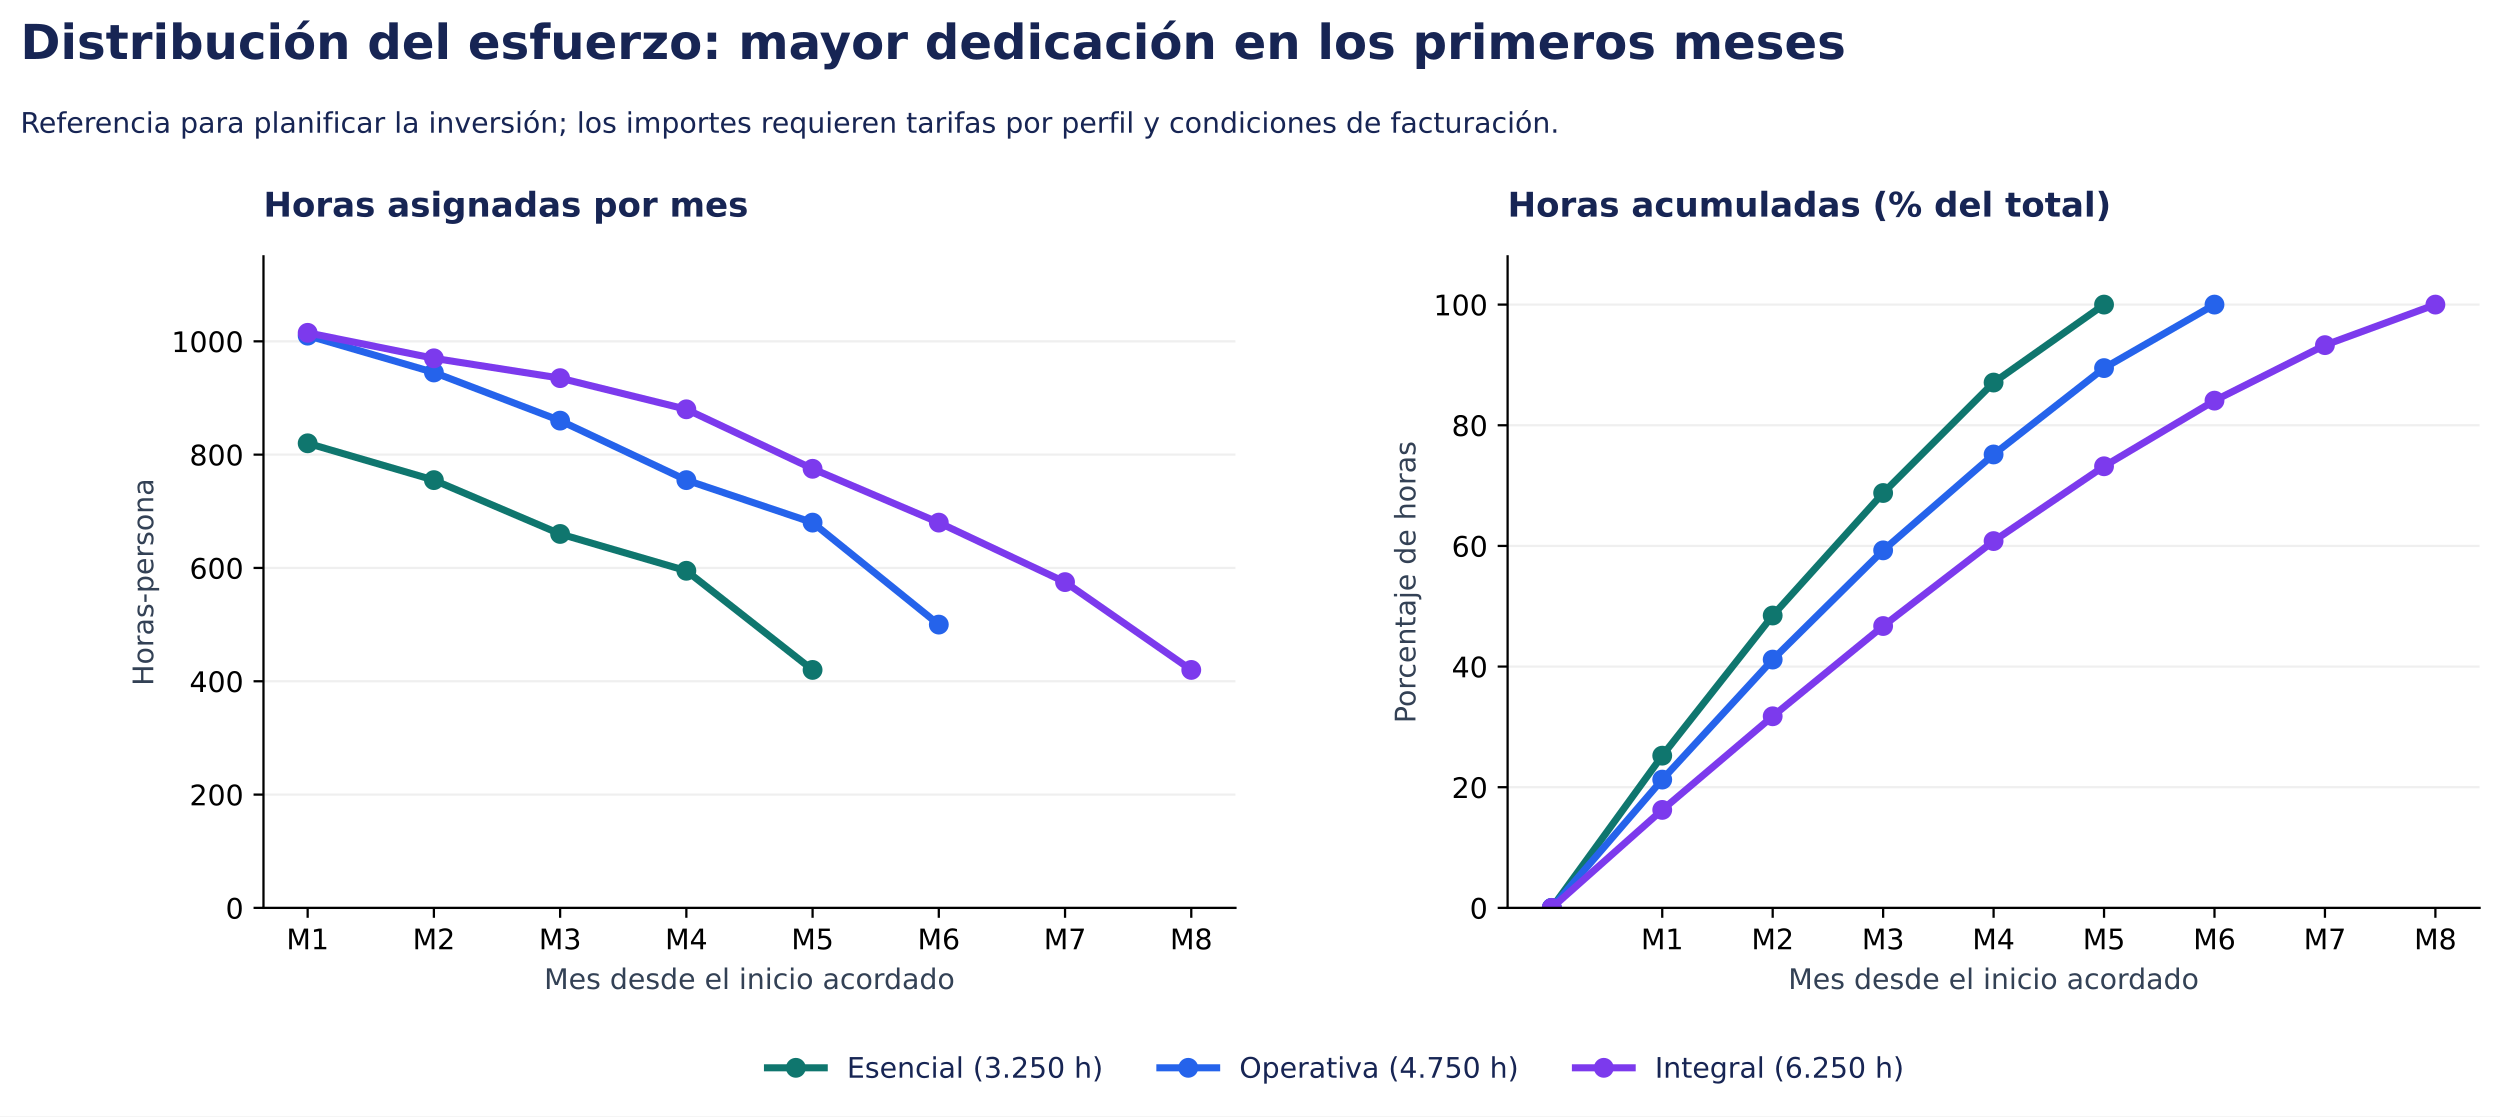
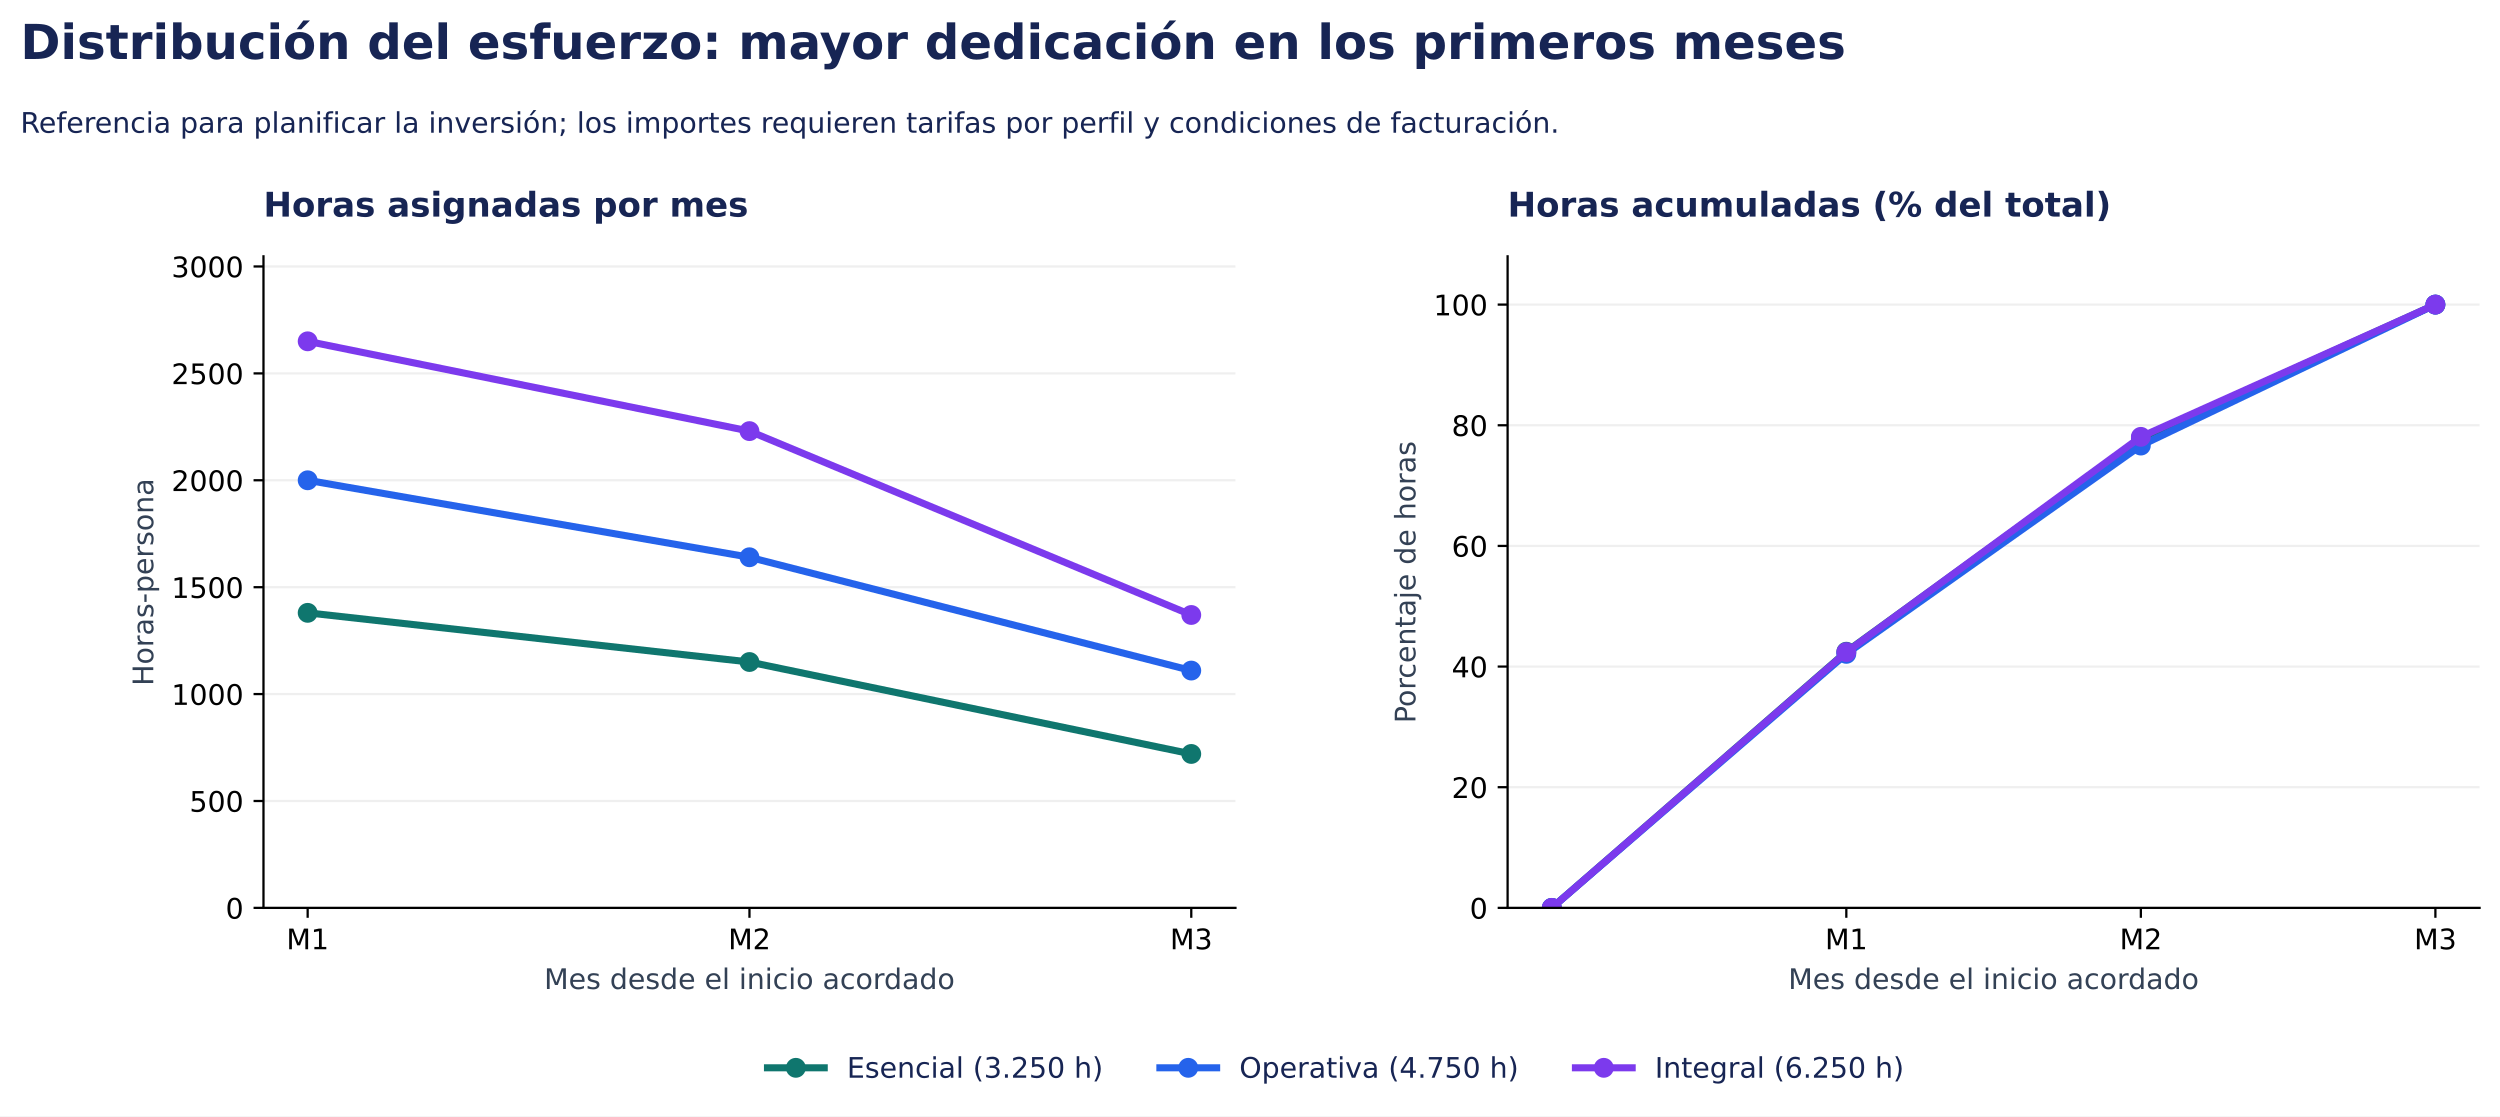
<svg xmlns="http://www.w3.org/2000/svg" xmlns:xlink="http://www.w3.org/1999/xlink" width="881.28pt" height="393.52pt" viewBox="0 0 881.28 393.52" version="1.1">
  <defs>
    <style type="text/css">*{stroke-linejoin: round; stroke-linecap: butt}</style>
  </defs>
  <g id="figure_1">
    <g id="patch_1">
      <path d="M 0 393.52 L 881.28 393.52 L 881.28 0 L 0 0 z " style="fill: #ffffff" />
    </g>
    <g id="axes_1">
      <g id="patch_2">
        <path d="M 92.88 320.04 L 435.512 320.04 L 435.512 90.36 L 92.88 90.36 z " style="fill: #ffffff" />
      </g>
      <g id="matplotlib.axis_1">
        <g id="xtick_1">
          <g id="line2d_1">
            <defs>
              <path id="m0badc319b7" d="M 0 0 L 0 3.5 " style="stroke: #000000; stroke-width: 0.8" />
            </defs>
            <g>
              <use xlink:href="#m0badc319b7" x="108.454" y="320.04" style="stroke: #000000; stroke-width: 0.8" />
            </g>
          </g>
          <g id="text_1">
            <text style="font-size: 10px; font-family: 'DejaVu Sans'; text-anchor: middle" x="108.454" y="334.638" transform="rotate(-0 108.4542 334.6377)">M1</text>
          </g>
        </g>
        <g id="xtick_2">
          <g id="line2d_2">
            <g>
-               <use xlink:href="#m0badc319b7" x="152.952" y="320.04" style="stroke: #000000; stroke-width: 0.8" />
+               <use xlink:href="#m0badc319b7" x="264.196" y="320.04" style="stroke: #000000; stroke-width: 0.8" />
            </g>
          </g>
          <g id="text_2">
-             <text style="font-size: 10px; font-family: 'DejaVu Sans'; text-anchor: middle" x="152.952" y="334.638" transform="rotate(-0 152.9518 334.6377)">M2</text>
+             <text style="font-size: 10px; font-family: 'DejaVu Sans'; text-anchor: middle" x="264.196" y="334.638" transform="rotate(-0 264.1958 334.6377)">M2</text>
          </g>
        </g>
        <g id="xtick_3">
          <g id="line2d_3">
            <g>
-               <use xlink:href="#m0badc319b7" x="197.449" y="320.04" style="stroke: #000000; stroke-width: 0.8" />
+               <use xlink:href="#m0badc319b7" x="419.937" y="320.04" style="stroke: #000000; stroke-width: 0.8" />
            </g>
          </g>
          <g id="text_3">
-             <text style="font-size: 10px; font-family: 'DejaVu Sans'; text-anchor: middle" x="197.449" y="334.638" transform="rotate(-0 197.4494 334.6377)">M3</text>
-           </g>
-         </g>
-         <g id="xtick_4">
-           <g id="line2d_4">
-             <g>
-               <use xlink:href="#m0badc319b7" x="241.947" y="320.04" style="stroke: #000000; stroke-width: 0.8" />
-             </g>
-           </g>
-           <g id="text_4">
-             <text style="font-size: 10px; font-family: 'DejaVu Sans'; text-anchor: middle" x="241.947" y="334.638" transform="rotate(-0 241.947 334.6377)">M4</text>
-           </g>
-         </g>
-         <g id="xtick_5">
-           <g id="line2d_5">
-             <g>
-               <use xlink:href="#m0badc319b7" x="286.445" y="320.04" style="stroke: #000000; stroke-width: 0.8" />
-             </g>
-           </g>
-           <g id="text_5">
-             <text style="font-size: 10px; font-family: 'DejaVu Sans'; text-anchor: middle" x="286.445" y="334.638" transform="rotate(-0 286.4446 334.6377)">M5</text>
-           </g>
-         </g>
-         <g id="xtick_6">
-           <g id="line2d_6">
-             <g>
-               <use xlink:href="#m0badc319b7" x="330.942" y="320.04" style="stroke: #000000; stroke-width: 0.8" />
-             </g>
-           </g>
-           <g id="text_6">
-             <text style="font-size: 10px; font-family: 'DejaVu Sans'; text-anchor: middle" x="330.942" y="334.638" transform="rotate(-0 330.9422 334.6377)">M6</text>
-           </g>
-         </g>
-         <g id="xtick_7">
-           <g id="line2d_7">
-             <g>
-               <use xlink:href="#m0badc319b7" x="375.44" y="320.04" style="stroke: #000000; stroke-width: 0.8" />
-             </g>
-           </g>
-           <g id="text_7">
-             <text style="font-size: 10px; font-family: 'DejaVu Sans'; text-anchor: middle" x="375.44" y="334.638" transform="rotate(-0 375.4398 334.6377)">M7</text>
-           </g>
-         </g>
-         <g id="xtick_8">
-           <g id="line2d_8">
-             <g>
-               <use xlink:href="#m0badc319b7" x="419.937" y="320.04" style="stroke: #000000; stroke-width: 0.8" />
-             </g>
-           </g>
-           <g id="text_8">
-             <text style="font-size: 10px; font-family: 'DejaVu Sans'; text-anchor: middle" x="419.937" y="334.638" transform="rotate(-0 419.9374 334.6377)">M8</text>
-           </g>
-         </g>
-         <g id="text_9">
+             <text style="font-size: 10px; font-family: 'DejaVu Sans'; text-anchor: middle" x="419.937" y="334.638" transform="rotate(-0 419.9374 334.6377)">M3</text>
+           </g>
+         </g>
+         <g id="text_4">
          <text style="font-size: 10px; font-family: 'DejaVu Sans'; text-anchor: middle; fill: #334155" x="264.196" y="348.638" transform="rotate(-0 264.1958 348.6384)">Mes desde el inicio acordado</text>
        </g>
      </g>
      <g id="matplotlib.axis_2">
        <g id="ytick_1">
-           <g id="line2d_9">
+           <g id="line2d_4">
            <path d="M 92.88 320.04 L 435.512 320.04 " clip-path="url(#pc4f6196207)" style="fill: none; stroke: #b0b0b0; stroke-opacity: 0.2; stroke-width: 0.8; stroke-linecap: square" />
          </g>
-           <g id="line2d_10">
+           <g id="line2d_5">
            <defs>
              <path id="m43af5d6185" d="M 0 0 L -3.5 0 " style="stroke: #000000; stroke-width: 0.8" />
            </defs>
            <g>
              <use xlink:href="#m43af5d6185" x="92.88" y="320.04" style="stroke: #000000; stroke-width: 0.8" />
            </g>
          </g>
+           <g id="text_5">
+             <text style="font-size: 10px; font-family: 'DejaVu Sans'; text-anchor: end" x="85.88" y="323.839" transform="rotate(-0 85.88 323.8388)">0</text>
+           </g>
+         </g>
+         <g id="ytick_2">
+           <g id="line2d_6">
+             <path d="M 92.88 282.357 L 435.512 282.357 " clip-path="url(#pc4f6196207)" style="fill: none; stroke: #b0b0b0; stroke-opacity: 0.2; stroke-width: 0.8; stroke-linecap: square" />
+           </g>
+           <g id="line2d_7">
+             <g>
+               <use xlink:href="#m43af5d6185" x="92.88" y="282.357" style="stroke: #000000; stroke-width: 0.8" />
+             </g>
+           </g>
+           <g id="text_6">
+             <text style="font-size: 10px; font-family: 'DejaVu Sans'; text-anchor: end" x="85.88" y="286.155" transform="rotate(-0 85.88 286.1555)">500</text>
+           </g>
+         </g>
+         <g id="ytick_3">
+           <g id="line2d_8">
+             <path d="M 92.88 244.673 L 435.512 244.673 " clip-path="url(#pc4f6196207)" style="fill: none; stroke: #b0b0b0; stroke-opacity: 0.2; stroke-width: 0.8; stroke-linecap: square" />
+           </g>
+           <g id="line2d_9">
+             <g>
+               <use xlink:href="#m43af5d6185" x="92.88" y="244.673" style="stroke: #000000; stroke-width: 0.8" />
+             </g>
+           </g>
+           <g id="text_7">
+             <text style="font-size: 10px; font-family: 'DejaVu Sans'; text-anchor: end" x="85.88" y="248.472" transform="rotate(-0 85.88 248.4721)">1000</text>
+           </g>
+         </g>
+         <g id="ytick_4">
+           <g id="line2d_10">
+             <path d="M 92.88 206.99 L 435.512 206.99 " clip-path="url(#pc4f6196207)" style="fill: none; stroke: #b0b0b0; stroke-opacity: 0.2; stroke-width: 0.8; stroke-linecap: square" />
+           </g>
+           <g id="line2d_11">
+             <g>
+               <use xlink:href="#m43af5d6185" x="92.88" y="206.99" style="stroke: #000000; stroke-width: 0.8" />
+             </g>
+           </g>
+           <g id="text_8">
+             <text style="font-size: 10px; font-family: 'DejaVu Sans'; text-anchor: end" x="85.88" y="210.789" transform="rotate(-0 85.88 210.7888)">1500</text>
+           </g>
+         </g>
+         <g id="ytick_5">
+           <g id="line2d_12">
+             <path d="M 92.88 169.307 L 435.512 169.307 " clip-path="url(#pc4f6196207)" style="fill: none; stroke: #b0b0b0; stroke-opacity: 0.2; stroke-width: 0.8; stroke-linecap: square" />
+           </g>
+           <g id="line2d_13">
+             <g>
+               <use xlink:href="#m43af5d6185" x="92.88" y="169.307" style="stroke: #000000; stroke-width: 0.8" />
+             </g>
+           </g>
+           <g id="text_9">
+             <text style="font-size: 10px; font-family: 'DejaVu Sans'; text-anchor: end" x="85.88" y="173.105" transform="rotate(-0 85.88 173.1054)">2000</text>
+           </g>
+         </g>
+         <g id="ytick_6">
+           <g id="line2d_14">
+             <path d="M 92.88 131.623 L 435.512 131.623 " clip-path="url(#pc4f6196207)" style="fill: none; stroke: #b0b0b0; stroke-opacity: 0.2; stroke-width: 0.8; stroke-linecap: square" />
+           </g>
+           <g id="line2d_15">
+             <g>
+               <use xlink:href="#m43af5d6185" x="92.88" y="131.623" style="stroke: #000000; stroke-width: 0.8" />
+             </g>
+           </g>
          <g id="text_10">
-             <text style="font-size: 10px; font-family: 'DejaVu Sans'; text-anchor: end" x="85.88" y="323.839" transform="rotate(-0 85.88 323.8388)">0</text>
-           </g>
-         </g>
-         <g id="ytick_2">
-           <g id="line2d_11">
-             <path d="M 92.88 280.096 L 435.512 280.096 " clip-path="url(#pc4f6196207)" style="fill: none; stroke: #b0b0b0; stroke-opacity: 0.2; stroke-width: 0.8; stroke-linecap: square" />
-           </g>
-           <g id="line2d_12">
-             <g>
-               <use xlink:href="#m43af5d6185" x="92.88" y="280.096" style="stroke: #000000; stroke-width: 0.8" />
+             <text style="font-size: 10px; font-family: 'DejaVu Sans'; text-anchor: end" x="85.88" y="135.422" transform="rotate(-0 85.88 135.4221)">2500</text>
+           </g>
+         </g>
+         <g id="ytick_7">
+           <g id="line2d_16">
+             <path d="M 92.88 93.94 L 435.512 93.94 " clip-path="url(#pc4f6196207)" style="fill: none; stroke: #b0b0b0; stroke-opacity: 0.2; stroke-width: 0.8; stroke-linecap: square" />
+           </g>
+           <g id="line2d_17">
+             <g>
+               <use xlink:href="#m43af5d6185" x="92.88" y="93.94" style="stroke: #000000; stroke-width: 0.8" />
            </g>
          </g>
          <g id="text_11">
-             <text style="font-size: 10px; font-family: 'DejaVu Sans'; text-anchor: end" x="85.88" y="283.894" transform="rotate(-0 85.88 283.8945)">200</text>
-           </g>
-         </g>
-         <g id="ytick_3">
-           <g id="line2d_13">
-             <path d="M 92.88 240.151 L 435.512 240.151 " clip-path="url(#pc4f6196207)" style="fill: none; stroke: #b0b0b0; stroke-opacity: 0.2; stroke-width: 0.8; stroke-linecap: square" />
-           </g>
-           <g id="line2d_14">
-             <g>
-               <use xlink:href="#m43af5d6185" x="92.88" y="240.151" style="stroke: #000000; stroke-width: 0.8" />
-             </g>
-           </g>
-           <g id="text_12">
-             <text style="font-size: 10px; font-family: 'DejaVu Sans'; text-anchor: end" x="85.88" y="243.95" transform="rotate(-0 85.88 243.9501)">400</text>
-           </g>
-         </g>
-         <g id="ytick_4">
-           <g id="line2d_15">
-             <path d="M 92.88 200.207 L 435.512 200.207 " clip-path="url(#pc4f6196207)" style="fill: none; stroke: #b0b0b0; stroke-opacity: 0.2; stroke-width: 0.8; stroke-linecap: square" />
-           </g>
-           <g id="line2d_16">
-             <g>
-               <use xlink:href="#m43af5d6185" x="92.88" y="200.207" style="stroke: #000000; stroke-width: 0.8" />
-             </g>
-           </g>
-           <g id="text_13">
-             <text style="font-size: 10px; font-family: 'DejaVu Sans'; text-anchor: end" x="85.88" y="204.006" transform="rotate(-0 85.88 204.0058)">600</text>
-           </g>
-         </g>
-         <g id="ytick_5">
-           <g id="line2d_17">
-             <path d="M 92.88 160.263 L 435.512 160.263 " clip-path="url(#pc4f6196207)" style="fill: none; stroke: #b0b0b0; stroke-opacity: 0.2; stroke-width: 0.8; stroke-linecap: square" />
-           </g>
-           <g id="line2d_18">
-             <g>
-               <use xlink:href="#m43af5d6185" x="92.88" y="160.263" style="stroke: #000000; stroke-width: 0.8" />
-             </g>
-           </g>
-           <g id="text_14">
-             <text style="font-size: 10px; font-family: 'DejaVu Sans'; text-anchor: end" x="85.88" y="164.061" transform="rotate(-0 85.88 164.0614)">800</text>
-           </g>
-         </g>
-         <g id="ytick_6">
-           <g id="line2d_19">
-             <path d="M 92.88 120.318 L 435.512 120.318 " clip-path="url(#pc4f6196207)" style="fill: none; stroke: #b0b0b0; stroke-opacity: 0.2; stroke-width: 0.8; stroke-linecap: square" />
-           </g>
-           <g id="line2d_20">
-             <g>
-               <use xlink:href="#m43af5d6185" x="92.88" y="120.318" style="stroke: #000000; stroke-width: 0.8" />
-             </g>
-           </g>
-           <g id="text_15">
-             <text style="font-size: 10px; font-family: 'DejaVu Sans'; text-anchor: end" x="85.88" y="124.117" transform="rotate(-0 85.88 124.1171)">1000</text>
-           </g>
-         </g>
-         <g id="text_16">
+             <text style="font-size: 10px; font-family: 'DejaVu Sans'; text-anchor: end" x="85.88" y="97.739" transform="rotate(-0 85.88 97.73875)">3000</text>
+           </g>
+         </g>
+         <g id="text_12">
          <text style="font-size: 10px; font-family: 'DejaVu Sans'; text-anchor: middle; fill: #334155" x="54.028" y="205.2" transform="rotate(-90 54.02766 205.2)">Horas-persona</text>
        </g>
      </g>
-       <g id="line2d_21">
-         <path d="M 108.454 156.268 L 152.952 169.25 L 197.449 188.224 L 241.947 201.206 L 286.445 236.157 " clip-path="url(#pc4f6196207)" style="fill: none; stroke: #0f766e; stroke-width: 2.5; stroke-linecap: square" />
+       <g id="line2d_18">
+         <path d="M 108.454 216.034 L 264.196 233.368 L 419.937 265.776 " clip-path="url(#pc4f6196207)" style="fill: none; stroke: #0f766e; stroke-width: 2.5; stroke-linecap: square" />
        <defs>
          <path id="m571e5fa68b" d="M 0 3 C 0.796 3 1.559 2.684 2.121 2.121 C 2.684 1.559 3 0.796 3 0 C 3 -0.796 2.684 -1.559 2.121 -2.121 C 1.559 -2.684 0.796 -3 0 -3 C -0.796 -3 -1.559 -2.684 -2.121 -2.121 C -2.684 -1.559 -3 -0.796 -3 0 C -3 0.796 -2.684 1.559 -2.121 2.121 C -1.559 2.684 -0.796 3 0 3 z " style="stroke: #0f766e" />
        </defs>
        <g clip-path="url(#pc4f6196207)">
-           <use xlink:href="#m571e5fa68b" x="108.454" y="156.268" style="fill: #0f766e; stroke: #0f766e" />
-           <use xlink:href="#m571e5fa68b" x="152.952" y="169.25" style="fill: #0f766e; stroke: #0f766e" />
-           <use xlink:href="#m571e5fa68b" x="197.449" y="188.224" style="fill: #0f766e; stroke: #0f766e" />
-           <use xlink:href="#m571e5fa68b" x="241.947" y="201.206" style="fill: #0f766e; stroke: #0f766e" />
-           <use xlink:href="#m571e5fa68b" x="286.445" y="236.157" style="fill: #0f766e; stroke: #0f766e" />
-         </g>
-       </g>
-       <g id="line2d_22">
-         <path d="M 108.454 118.321 L 152.952 131.303 L 197.449 148.279 L 241.947 169.25 L 286.445 184.229 L 330.942 220.179 " clip-path="url(#pc4f6196207)" style="fill: none; stroke: #2563eb; stroke-width: 2.5; stroke-linecap: square" />
+           <use xlink:href="#m571e5fa68b" x="108.454" y="216.034" style="fill: #0f766e; stroke: #0f766e" />
+           <use xlink:href="#m571e5fa68b" x="264.196" y="233.368" style="fill: #0f766e; stroke: #0f766e" />
+           <use xlink:href="#m571e5fa68b" x="419.937" y="265.776" style="fill: #0f766e; stroke: #0f766e" />
+         </g>
+       </g>
+       <g id="line2d_19">
+         <path d="M 108.454 169.307 L 264.196 196.439 L 419.937 236.383 " clip-path="url(#pc4f6196207)" style="fill: none; stroke: #2563eb; stroke-width: 2.5; stroke-linecap: square" />
        <defs>
          <path id="m6e043188ad" d="M 0 3 C 0.796 3 1.559 2.684 2.121 2.121 C 2.684 1.559 3 0.796 3 0 C 3 -0.796 2.684 -1.559 2.121 -2.121 C 1.559 -2.684 0.796 -3 0 -3 C -0.796 -3 -1.559 -2.684 -2.121 -2.121 C -2.684 -1.559 -3 -0.796 -3 0 C -3 0.796 -2.684 1.559 -2.121 2.121 C -1.559 2.684 -0.796 3 0 3 z " style="stroke: #2563eb" />
        </defs>
        <g clip-path="url(#pc4f6196207)">
-           <use xlink:href="#m6e043188ad" x="108.454" y="118.321" style="fill: #2563eb; stroke: #2563eb" />
-           <use xlink:href="#m6e043188ad" x="152.952" y="131.303" style="fill: #2563eb; stroke: #2563eb" />
-           <use xlink:href="#m6e043188ad" x="197.449" y="148.279" style="fill: #2563eb; stroke: #2563eb" />
-           <use xlink:href="#m6e043188ad" x="241.947" y="169.25" style="fill: #2563eb; stroke: #2563eb" />
-           <use xlink:href="#m6e043188ad" x="286.445" y="184.229" style="fill: #2563eb; stroke: #2563eb" />
-           <use xlink:href="#m6e043188ad" x="330.942" y="220.179" style="fill: #2563eb; stroke: #2563eb" />
-         </g>
-       </g>
-       <g id="line2d_23">
-         <path d="M 108.454 117.322 L 152.952 126.31 L 197.449 133.3 L 241.947 144.285 L 286.445 165.256 L 330.942 184.229 L 375.44 205.2 L 419.937 236.157 " clip-path="url(#pc4f6196207)" style="fill: none; stroke: #7c3aed; stroke-width: 2.5; stroke-linecap: square" />
+           <use xlink:href="#m6e043188ad" x="108.454" y="169.307" style="fill: #2563eb; stroke: #2563eb" />
+           <use xlink:href="#m6e043188ad" x="264.196" y="196.439" style="fill: #2563eb; stroke: #2563eb" />
+           <use xlink:href="#m6e043188ad" x="419.937" y="236.383" style="fill: #2563eb; stroke: #2563eb" />
+         </g>
+       </g>
+       <g id="line2d_20">
+         <path d="M 108.454 120.318 L 264.196 151.972 L 419.937 216.788 " clip-path="url(#pc4f6196207)" style="fill: none; stroke: #7c3aed; stroke-width: 2.5; stroke-linecap: square" />
        <defs>
          <path id="mc42c292711" d="M 0 3 C 0.796 3 1.559 2.684 2.121 2.121 C 2.684 1.559 3 0.796 3 0 C 3 -0.796 2.684 -1.559 2.121 -2.121 C 1.559 -2.684 0.796 -3 0 -3 C -0.796 -3 -1.559 -2.684 -2.121 -2.121 C -2.684 -1.559 -3 -0.796 -3 0 C -3 0.796 -2.684 1.559 -2.121 2.121 C -1.559 2.684 -0.796 3 0 3 z " style="stroke: #7c3aed" />
        </defs>
        <g clip-path="url(#pc4f6196207)">
-           <use xlink:href="#mc42c292711" x="108.454" y="117.322" style="fill: #7c3aed; stroke: #7c3aed" />
-           <use xlink:href="#mc42c292711" x="152.952" y="126.31" style="fill: #7c3aed; stroke: #7c3aed" />
-           <use xlink:href="#mc42c292711" x="197.449" y="133.3" style="fill: #7c3aed; stroke: #7c3aed" />
-           <use xlink:href="#mc42c292711" x="241.947" y="144.285" style="fill: #7c3aed; stroke: #7c3aed" />
-           <use xlink:href="#mc42c292711" x="286.445" y="165.256" style="fill: #7c3aed; stroke: #7c3aed" />
-           <use xlink:href="#mc42c292711" x="330.942" y="184.229" style="fill: #7c3aed; stroke: #7c3aed" />
-           <use xlink:href="#mc42c292711" x="375.44" y="205.2" style="fill: #7c3aed; stroke: #7c3aed" />
-           <use xlink:href="#mc42c292711" x="419.937" y="236.157" style="fill: #7c3aed; stroke: #7c3aed" />
+           <use xlink:href="#mc42c292711" x="108.454" y="120.318" style="fill: #7c3aed; stroke: #7c3aed" />
+           <use xlink:href="#mc42c292711" x="264.196" y="151.972" style="fill: #7c3aed; stroke: #7c3aed" />
+           <use xlink:href="#mc42c292711" x="419.937" y="216.788" style="fill: #7c3aed; stroke: #7c3aed" />
        </g>
      </g>
      <g id="patch_3">
        <path d="M 92.88 320.04 L 92.88 90.36 " style="fill: none; stroke: #000000; stroke-width: 0.8; stroke-linejoin: miter; stroke-linecap: square" />
      </g>
      <g id="patch_4">
        <path d="M 92.88 320.04 L 435.512 320.04 " style="fill: none; stroke: #000000; stroke-width: 0.8; stroke-linejoin: miter; stroke-linecap: square" />
      </g>
-       <g id="text_17">
+       <g id="text_13">
        <text style="font-weight: 700; font-size: 12px; font-family: 'DejaVu Sans'; text-anchor: start; fill: #172554" x="92.88" y="76.36" transform="rotate(-0 92.88 76.36)">Horas asignadas por mes</text>
      </g>
    </g>
    <g id="axes_2">
      <g id="patch_5">
        <path d="M 531.448 320.04 L 874.08 320.04 L 874.08 90.36 L 531.448 90.36 z " style="fill: #ffffff" />
      </g>
      <g id="matplotlib.axis_3">
-         <g id="xtick_9">
+         <g id="xtick_4">
+           <g id="line2d_21">
+             <g>
+               <use xlink:href="#m0badc319b7" x="650.85" y="320.04" style="stroke: #000000; stroke-width: 0.8" />
+             </g>
+           </g>
+           <g id="text_14">
+             <text style="font-size: 10px; font-family: 'DejaVu Sans'; text-anchor: middle" x="650.85" y="334.638" transform="rotate(-0 650.8503 334.6377)">M1</text>
+           </g>
+         </g>
+         <g id="xtick_5">
+           <g id="line2d_22">
+             <g>
+               <use xlink:href="#m0badc319b7" x="754.678" y="320.04" style="stroke: #000000; stroke-width: 0.8" />
+             </g>
+           </g>
+           <g id="text_15">
+             <text style="font-size: 10px; font-family: 'DejaVu Sans'; text-anchor: middle" x="754.678" y="334.638" transform="rotate(-0 754.6781 334.6377)">M2</text>
+           </g>
+         </g>
+         <g id="xtick_6">
+           <g id="line2d_23">
+             <g>
+               <use xlink:href="#m0badc319b7" x="858.506" y="320.04" style="stroke: #000000; stroke-width: 0.8" />
+             </g>
+           </g>
+           <g id="text_16">
+             <text style="font-size: 10px; font-family: 'DejaVu Sans'; text-anchor: middle" x="858.506" y="334.638" transform="rotate(-0 858.5058 334.6377)">M3</text>
+           </g>
+         </g>
+         <g id="text_17">
+           <text style="font-size: 10px; font-family: 'DejaVu Sans'; text-anchor: middle; fill: #334155" x="702.764" y="348.638" transform="rotate(-0 702.7642 348.6384)">Mes desde el inicio acordado</text>
+         </g>
+       </g>
+       <g id="matplotlib.axis_4">
+         <g id="ytick_8">
          <g id="line2d_24">
-             <g>
-               <use xlink:href="#m0badc319b7" x="585.958" y="320.04" style="stroke: #000000; stroke-width: 0.8" />
+             <path d="M 531.448 320.04 L 874.08 320.04 " clip-path="url(#p341d63658d)" style="fill: none; stroke: #b0b0b0; stroke-opacity: 0.2; stroke-width: 0.8; stroke-linecap: square" />
+           </g>
+           <g id="line2d_25">
+             <g>
+               <use xlink:href="#m43af5d6185" x="531.448" y="320.04" style="stroke: #000000; stroke-width: 0.8" />
            </g>
          </g>
          <g id="text_18">
-             <text style="font-size: 10px; font-family: 'DejaVu Sans'; text-anchor: middle" x="585.958" y="334.638" transform="rotate(-0 585.958 334.6377)">M1</text>
-           </g>
-         </g>
-         <g id="xtick_10">
-           <g id="line2d_25">
-             <g>
-               <use xlink:href="#m0badc319b7" x="624.893" y="320.04" style="stroke: #000000; stroke-width: 0.8" />
+             <text style="font-size: 10px; font-family: 'DejaVu Sans'; text-anchor: end" x="524.448" y="323.839" transform="rotate(-0 524.4484 323.8388)">0</text>
+           </g>
+         </g>
+         <g id="ytick_9">
+           <g id="line2d_26">
+             <path d="M 531.448 277.507 L 874.08 277.507 " clip-path="url(#p341d63658d)" style="fill: none; stroke: #b0b0b0; stroke-opacity: 0.2; stroke-width: 0.8; stroke-linecap: square" />
+           </g>
+           <g id="line2d_27">
+             <g>
+               <use xlink:href="#m43af5d6185" x="531.448" y="277.507" style="stroke: #000000; stroke-width: 0.8" />
            </g>
          </g>
          <g id="text_19">
-             <text style="font-size: 10px; font-family: 'DejaVu Sans'; text-anchor: middle" x="624.893" y="334.638" transform="rotate(-0 624.8934 334.6377)">M2</text>
-           </g>
-         </g>
-         <g id="xtick_11">
-           <g id="line2d_26">
-             <g>
-               <use xlink:href="#m0badc319b7" x="663.829" y="320.04" style="stroke: #000000; stroke-width: 0.8" />
+             <text style="font-size: 10px; font-family: 'DejaVu Sans'; text-anchor: end" x="524.448" y="281.305" transform="rotate(-0 524.4484 281.3055)">20</text>
+           </g>
+         </g>
+         <g id="ytick_10">
+           <g id="line2d_28">
+             <path d="M 531.448 234.973 L 874.08 234.973 " clip-path="url(#p341d63658d)" style="fill: none; stroke: #b0b0b0; stroke-opacity: 0.2; stroke-width: 0.8; stroke-linecap: square" />
+           </g>
+           <g id="line2d_29">
+             <g>
+               <use xlink:href="#m43af5d6185" x="531.448" y="234.973" style="stroke: #000000; stroke-width: 0.8" />
            </g>
          </g>
          <g id="text_20">
-             <text style="font-size: 10px; font-family: 'DejaVu Sans'; text-anchor: middle" x="663.829" y="334.638" transform="rotate(-0 663.8288 334.6377)">M3</text>
-           </g>
-         </g>
-         <g id="xtick_12">
-           <g id="line2d_27">
-             <g>
-               <use xlink:href="#m0badc319b7" x="702.764" y="320.04" style="stroke: #000000; stroke-width: 0.8" />
+             <text style="font-size: 10px; font-family: 'DejaVu Sans'; text-anchor: end" x="524.448" y="238.772" transform="rotate(-0 524.4484 238.7722)">40</text>
+           </g>
+         </g>
+         <g id="ytick_11">
+           <g id="line2d_30">
+             <path d="M 531.448 192.44 L 874.08 192.44 " clip-path="url(#p341d63658d)" style="fill: none; stroke: #b0b0b0; stroke-opacity: 0.2; stroke-width: 0.8; stroke-linecap: square" />
+           </g>
+           <g id="line2d_31">
+             <g>
+               <use xlink:href="#m43af5d6185" x="531.448" y="192.44" style="stroke: #000000; stroke-width: 0.8" />
            </g>
          </g>
          <g id="text_21">
-             <text style="font-size: 10px; font-family: 'DejaVu Sans'; text-anchor: middle" x="702.764" y="334.638" transform="rotate(-0 702.7642 334.6377)">M4</text>
-           </g>
-         </g>
-         <g id="xtick_13">
-           <g id="line2d_28">
-             <g>
-               <use xlink:href="#m0badc319b7" x="741.7" y="320.04" style="stroke: #000000; stroke-width: 0.8" />
+             <text style="font-size: 10px; font-family: 'DejaVu Sans'; text-anchor: end" x="524.448" y="196.239" transform="rotate(-0 524.4484 196.2388)">60</text>
+           </g>
+         </g>
+         <g id="ytick_12">
+           <g id="line2d_32">
+             <path d="M 531.448 149.907 L 874.08 149.907 " clip-path="url(#p341d63658d)" style="fill: none; stroke: #b0b0b0; stroke-opacity: 0.2; stroke-width: 0.8; stroke-linecap: square" />
+           </g>
+           <g id="line2d_33">
+             <g>
+               <use xlink:href="#m43af5d6185" x="531.448" y="149.907" style="stroke: #000000; stroke-width: 0.8" />
            </g>
          </g>
          <g id="text_22">
-             <text style="font-size: 10px; font-family: 'DejaVu Sans'; text-anchor: middle" x="741.7" y="334.638" transform="rotate(-0 741.6996 334.6377)">M5</text>
-           </g>
-         </g>
-         <g id="xtick_14">
-           <g id="line2d_29">
-             <g>
-               <use xlink:href="#m0badc319b7" x="780.635" y="320.04" style="stroke: #000000; stroke-width: 0.8" />
+             <text style="font-size: 10px; font-family: 'DejaVu Sans'; text-anchor: end" x="524.448" y="153.705" transform="rotate(-0 524.4484 153.7055)">80</text>
+           </g>
+         </g>
+         <g id="ytick_13">
+           <g id="line2d_34">
+             <path d="M 531.448 107.373 L 874.08 107.373 " clip-path="url(#p341d63658d)" style="fill: none; stroke: #b0b0b0; stroke-opacity: 0.2; stroke-width: 0.8; stroke-linecap: square" />
+           </g>
+           <g id="line2d_35">
+             <g>
+               <use xlink:href="#m43af5d6185" x="531.448" y="107.373" style="stroke: #000000; stroke-width: 0.8" />
            </g>
          </g>
          <g id="text_23">
-             <text style="font-size: 10px; font-family: 'DejaVu Sans'; text-anchor: middle" x="780.635" y="334.638" transform="rotate(-0 780.635 334.6377)">M6</text>
-           </g>
-         </g>
-         <g id="xtick_15">
-           <g id="line2d_30">
-             <g>
-               <use xlink:href="#m0badc319b7" x="819.57" y="320.04" style="stroke: #000000; stroke-width: 0.8" />
-             </g>
-           </g>
-           <g id="text_24">
-             <text style="font-size: 10px; font-family: 'DejaVu Sans'; text-anchor: middle" x="819.57" y="334.638" transform="rotate(-0 819.5704 334.6377)">M7</text>
-           </g>
-         </g>
-         <g id="xtick_16">
-           <g id="line2d_31">
-             <g>
-               <use xlink:href="#m0badc319b7" x="858.506" y="320.04" style="stroke: #000000; stroke-width: 0.8" />
-             </g>
-           </g>
-           <g id="text_25">
-             <text style="font-size: 10px; font-family: 'DejaVu Sans'; text-anchor: middle" x="858.506" y="334.638" transform="rotate(-0 858.5058 334.6377)">M8</text>
-           </g>
-         </g>
-         <g id="text_26">
-           <text style="font-size: 10px; font-family: 'DejaVu Sans'; text-anchor: middle; fill: #334155" x="702.764" y="348.638" transform="rotate(-0 702.7642 348.6384)">Mes desde el inicio acordado</text>
-         </g>
-       </g>
-       <g id="matplotlib.axis_4">
-         <g id="ytick_7">
-           <g id="line2d_32">
-             <path d="M 531.448 320.04 L 874.08 320.04 " clip-path="url(#p341d63658d)" style="fill: none; stroke: #b0b0b0; stroke-opacity: 0.2; stroke-width: 0.8; stroke-linecap: square" />
-           </g>
-           <g id="line2d_33">
-             <g>
-               <use xlink:href="#m43af5d6185" x="531.448" y="320.04" style="stroke: #000000; stroke-width: 0.8" />
-             </g>
-           </g>
-           <g id="text_27">
-             <text style="font-size: 10px; font-family: 'DejaVu Sans'; text-anchor: end" x="524.448" y="323.839" transform="rotate(-0 524.4484 323.8388)">0</text>
-           </g>
-         </g>
-         <g id="ytick_8">
-           <g id="line2d_34">
-             <path d="M 531.448 277.507 L 874.08 277.507 " clip-path="url(#p341d63658d)" style="fill: none; stroke: #b0b0b0; stroke-opacity: 0.2; stroke-width: 0.8; stroke-linecap: square" />
-           </g>
-           <g id="line2d_35">
-             <g>
-               <use xlink:href="#m43af5d6185" x="531.448" y="277.507" style="stroke: #000000; stroke-width: 0.8" />
-             </g>
-           </g>
-           <g id="text_28">
-             <text style="font-size: 10px; font-family: 'DejaVu Sans'; text-anchor: end" x="524.448" y="281.305" transform="rotate(-0 524.4484 281.3055)">20</text>
-           </g>
-         </g>
-         <g id="ytick_9">
-           <g id="line2d_36">
-             <path d="M 531.448 234.973 L 874.08 234.973 " clip-path="url(#p341d63658d)" style="fill: none; stroke: #b0b0b0; stroke-opacity: 0.2; stroke-width: 0.8; stroke-linecap: square" />
-           </g>
-           <g id="line2d_37">
-             <g>
-               <use xlink:href="#m43af5d6185" x="531.448" y="234.973" style="stroke: #000000; stroke-width: 0.8" />
-             </g>
-           </g>
-           <g id="text_29">
-             <text style="font-size: 10px; font-family: 'DejaVu Sans'; text-anchor: end" x="524.448" y="238.772" transform="rotate(-0 524.4484 238.7722)">40</text>
-           </g>
-         </g>
-         <g id="ytick_10">
-           <g id="line2d_38">
-             <path d="M 531.448 192.44 L 874.08 192.44 " clip-path="url(#p341d63658d)" style="fill: none; stroke: #b0b0b0; stroke-opacity: 0.2; stroke-width: 0.8; stroke-linecap: square" />
-           </g>
-           <g id="line2d_39">
-             <g>
-               <use xlink:href="#m43af5d6185" x="531.448" y="192.44" style="stroke: #000000; stroke-width: 0.8" />
-             </g>
-           </g>
-           <g id="text_30">
-             <text style="font-size: 10px; font-family: 'DejaVu Sans'; text-anchor: end" x="524.448" y="196.239" transform="rotate(-0 524.4484 196.2388)">60</text>
-           </g>
-         </g>
-         <g id="ytick_11">
-           <g id="line2d_40">
-             <path d="M 531.448 149.907 L 874.08 149.907 " clip-path="url(#p341d63658d)" style="fill: none; stroke: #b0b0b0; stroke-opacity: 0.2; stroke-width: 0.8; stroke-linecap: square" />
-           </g>
-           <g id="line2d_41">
-             <g>
-               <use xlink:href="#m43af5d6185" x="531.448" y="149.907" style="stroke: #000000; stroke-width: 0.8" />
-             </g>
-           </g>
-           <g id="text_31">
-             <text style="font-size: 10px; font-family: 'DejaVu Sans'; text-anchor: end" x="524.448" y="153.705" transform="rotate(-0 524.4484 153.7055)">80</text>
-           </g>
-         </g>
-         <g id="ytick_12">
-           <g id="line2d_42">
-             <path d="M 531.448 107.373 L 874.08 107.373 " clip-path="url(#p341d63658d)" style="fill: none; stroke: #b0b0b0; stroke-opacity: 0.2; stroke-width: 0.8; stroke-linecap: square" />
-           </g>
-           <g id="line2d_43">
-             <g>
-               <use xlink:href="#m43af5d6185" x="531.448" y="107.373" style="stroke: #000000; stroke-width: 0.8" />
-             </g>
-           </g>
-           <g id="text_32">
            <text style="font-size: 10px; font-family: 'DejaVu Sans'; text-anchor: end" x="524.448" y="111.172" transform="rotate(-0 524.4484 111.1722)">100</text>
          </g>
        </g>
-         <g id="text_33">
+         <g id="text_24">
          <text style="font-size: 10px; font-family: 'DejaVu Sans'; text-anchor: middle; fill: #334155" x="498.959" y="205.2" transform="rotate(-90 498.9586 205.2)">Porcentaje de horas</text>
        </g>
      </g>
-       <g id="line2d_44">
-         <path d="M 547.023 320.04 L 585.958 266.383 L 624.893 216.978 L 663.829 173.791 L 702.764 134.856 L 741.7 107.373 " clip-path="url(#p341d63658d)" style="fill: none; stroke: #0f766e; stroke-width: 2.5; stroke-linecap: square" />
+       <g id="line2d_36">
+         <path d="M 547.023 320.04 L 650.85 229.738 L 754.678 154.487 L 858.506 107.373 " clip-path="url(#p341d63658d)" style="fill: none; stroke: #0f766e; stroke-width: 2.5; stroke-linecap: square" />
        <g clip-path="url(#p341d63658d)">
          <use xlink:href="#m571e5fa68b" x="547.023" y="320.04" style="fill: #0f766e; stroke: #0f766e" />
-           <use xlink:href="#m571e5fa68b" x="585.958" y="266.383" style="fill: #0f766e; stroke: #0f766e" />
-           <use xlink:href="#m571e5fa68b" x="624.893" y="216.978" style="fill: #0f766e; stroke: #0f766e" />
-           <use xlink:href="#m571e5fa68b" x="663.829" y="173.791" style="fill: #0f766e; stroke: #0f766e" />
-           <use xlink:href="#m571e5fa68b" x="702.764" y="134.856" style="fill: #0f766e; stroke: #0f766e" />
-           <use xlink:href="#m571e5fa68b" x="741.7" y="107.373" style="fill: #0f766e; stroke: #0f766e" />
-         </g>
-       </g>
-       <g id="line2d_45">
-         <path d="M 547.023 320.04 L 585.958 274.82 L 624.893 232.511 L 663.829 194.007 L 702.764 160.204 L 741.7 129.759 L 780.635 107.373 " clip-path="url(#p341d63658d)" style="fill: none; stroke: #2563eb; stroke-width: 2.5; stroke-linecap: square" />
+           <use xlink:href="#m571e5fa68b" x="650.85" y="229.738" style="fill: #0f766e; stroke: #0f766e" />
+           <use xlink:href="#m571e5fa68b" x="754.678" y="154.487" style="fill: #0f766e; stroke: #0f766e" />
+           <use xlink:href="#m571e5fa68b" x="858.506" y="107.373" style="fill: #0f766e; stroke: #0f766e" />
+         </g>
+       </g>
+       <g id="line2d_37">
+         <path d="M 547.023 320.04 L 650.85 230.496 L 754.678 157.07 L 858.506 107.373 " clip-path="url(#p341d63658d)" style="fill: none; stroke: #2563eb; stroke-width: 2.5; stroke-linecap: square" />
        <g clip-path="url(#p341d63658d)">
          <use xlink:href="#m6e043188ad" x="547.023" y="320.04" style="fill: #2563eb; stroke: #2563eb" />
-           <use xlink:href="#m6e043188ad" x="585.958" y="274.82" style="fill: #2563eb; stroke: #2563eb" />
-           <use xlink:href="#m6e043188ad" x="624.893" y="232.511" style="fill: #2563eb; stroke: #2563eb" />
-           <use xlink:href="#m6e043188ad" x="663.829" y="194.007" style="fill: #2563eb; stroke: #2563eb" />
-           <use xlink:href="#m6e043188ad" x="702.764" y="160.204" style="fill: #2563eb; stroke: #2563eb" />
-           <use xlink:href="#m6e043188ad" x="741.7" y="129.759" style="fill: #2563eb; stroke: #2563eb" />
-           <use xlink:href="#m6e043188ad" x="780.635" y="107.373" style="fill: #2563eb; stroke: #2563eb" />
-         </g>
-       </g>
-       <g id="line2d_46">
-         <path d="M 547.023 320.04 L 585.958 285.503 L 624.893 252.497 L 663.829 220.682 L 702.764 190.739 L 741.7 164.368 L 780.635 141.23 L 819.57 121.665 L 858.506 107.373 " clip-path="url(#p341d63658d)" style="fill: none; stroke: #7c3aed; stroke-width: 2.5; stroke-linecap: square" />
+           <use xlink:href="#m6e043188ad" x="650.85" y="230.496" style="fill: #2563eb; stroke: #2563eb" />
+           <use xlink:href="#m6e043188ad" x="754.678" y="157.07" style="fill: #2563eb; stroke: #2563eb" />
+           <use xlink:href="#m6e043188ad" x="858.506" y="107.373" style="fill: #2563eb; stroke: #2563eb" />
+         </g>
+       </g>
+       <g id="line2d_38">
+         <path d="M 547.023 320.04 L 650.85 229.869 L 754.678 153.99 L 858.506 107.373 " clip-path="url(#p341d63658d)" style="fill: none; stroke: #7c3aed; stroke-width: 2.5; stroke-linecap: square" />
        <g clip-path="url(#p341d63658d)">
          <use xlink:href="#mc42c292711" x="547.023" y="320.04" style="fill: #7c3aed; stroke: #7c3aed" />
-           <use xlink:href="#mc42c292711" x="585.958" y="285.503" style="fill: #7c3aed; stroke: #7c3aed" />
-           <use xlink:href="#mc42c292711" x="624.893" y="252.497" style="fill: #7c3aed; stroke: #7c3aed" />
-           <use xlink:href="#mc42c292711" x="663.829" y="220.682" style="fill: #7c3aed; stroke: #7c3aed" />
-           <use xlink:href="#mc42c292711" x="702.764" y="190.739" style="fill: #7c3aed; stroke: #7c3aed" />
-           <use xlink:href="#mc42c292711" x="741.7" y="164.368" style="fill: #7c3aed; stroke: #7c3aed" />
-           <use xlink:href="#mc42c292711" x="780.635" y="141.23" style="fill: #7c3aed; stroke: #7c3aed" />
-           <use xlink:href="#mc42c292711" x="819.57" y="121.665" style="fill: #7c3aed; stroke: #7c3aed" />
+           <use xlink:href="#mc42c292711" x="650.85" y="229.869" style="fill: #7c3aed; stroke: #7c3aed" />
+           <use xlink:href="#mc42c292711" x="754.678" y="153.99" style="fill: #7c3aed; stroke: #7c3aed" />
          <use xlink:href="#mc42c292711" x="858.506" y="107.373" style="fill: #7c3aed; stroke: #7c3aed" />
        </g>
      </g>
      <g id="patch_6">
        <path d="M 531.448 320.04 L 531.448 90.36 " style="fill: none; stroke: #000000; stroke-width: 0.8; stroke-linejoin: miter; stroke-linecap: square" />
      </g>
      <g id="patch_7">
        <path d="M 531.448 320.04 L 874.08 320.04 " style="fill: none; stroke: #000000; stroke-width: 0.8; stroke-linejoin: miter; stroke-linecap: square" />
      </g>
-       <g id="text_34">
+       <g id="text_25">
        <text style="font-weight: 700; font-size: 12px; font-family: 'DejaVu Sans'; text-anchor: start; fill: #172554" x="531.448" y="76.36" transform="rotate(-0 531.4484 76.36)">Horas acumuladas (% del total)</text>
      </g>
    </g>
-     <g id="text_35">
+     <g id="text_26">
      <text style="font-weight: 700; font-size: 17px; font-family: 'DejaVu Sans'; text-anchor: start; fill: #172554" x="7.2" y="20.797" transform="rotate(-0 7.2 20.79734)">Distribución del esfuerzo: mayor dedicación en los primeros meses</text>
    </g>
-     <g id="text_36">
+     <g id="text_27">
      <text style="font-size: 10px; font-family: 'DejaVu Sans'; text-anchor: start; fill: #172554" x="7.2" y="46.8" transform="rotate(-0 7.2 46.8)">Referencia para planificar la inversión; los importes requieren tarifas por perfil y condiciones de facturación.</text>
    </g>
    <g id="legend_1">
-       <g id="line2d_47">
+       <g id="line2d_39">
        <path d="M 270.55 376.418 L 280.55 376.418 L 290.55 376.418 " style="fill: none; stroke: #0f766e; stroke-width: 2.5; stroke-linecap: square" />
        <g>
          <use xlink:href="#m571e5fa68b" x="280.55" y="376.418" style="fill: #0f766e; stroke: #0f766e" />
        </g>
      </g>
-       <g id="text_37">
+       <g id="text_28">
        <text style="font-size: 10px; font-family: 'DejaVu Sans'; text-anchor: start; fill: #172554" x="298.55" y="379.918" transform="rotate(-0 298.5495 379.9177)">Esencial (3.250 h)</text>
      </g>
-       <g id="line2d_48">
+       <g id="line2d_40">
        <path d="M 408.876 376.418 L 418.876 376.418 L 428.876 376.418 " style="fill: none; stroke: #2563eb; stroke-width: 2.5; stroke-linecap: square" />
        <g>
          <use xlink:href="#m6e043188ad" x="418.876" y="376.418" style="fill: #2563eb; stroke: #2563eb" />
        </g>
      </g>
-       <g id="text_38">
+       <g id="text_29">
        <text style="font-size: 10px; font-family: 'DejaVu Sans'; text-anchor: start; fill: #172554" x="436.876" y="379.918" transform="rotate(-0 436.8761 379.9177)">Operativa (4.750 h)</text>
      </g>
-       <g id="line2d_49">
+       <g id="line2d_41">
        <path d="M 555.359 376.418 L 565.359 376.418 L 575.359 376.418 " style="fill: none; stroke: #7c3aed; stroke-width: 2.5; stroke-linecap: square" />
        <g>
          <use xlink:href="#mc42c292711" x="565.359" y="376.418" style="fill: #7c3aed; stroke: #7c3aed" />
        </g>
      </g>
-       <g id="text_39">
+       <g id="text_30">
        <text style="font-size: 10px; font-family: 'DejaVu Sans'; text-anchor: start; fill: #172554" x="583.359" y="379.918" transform="rotate(-0 583.3589 379.9177)">Integral (6.250 h)</text>
      </g>
    </g>
  </g>
  <defs>
    <clipPath id="pc4f6196207">
      <rect x="92.88" y="90.36" width="342.632" height="229.68" />
    </clipPath>
    <clipPath id="p341d63658d">
      <rect x="531.448" y="90.36" width="342.632" height="229.68" />
    </clipPath>
  </defs>
</svg>
